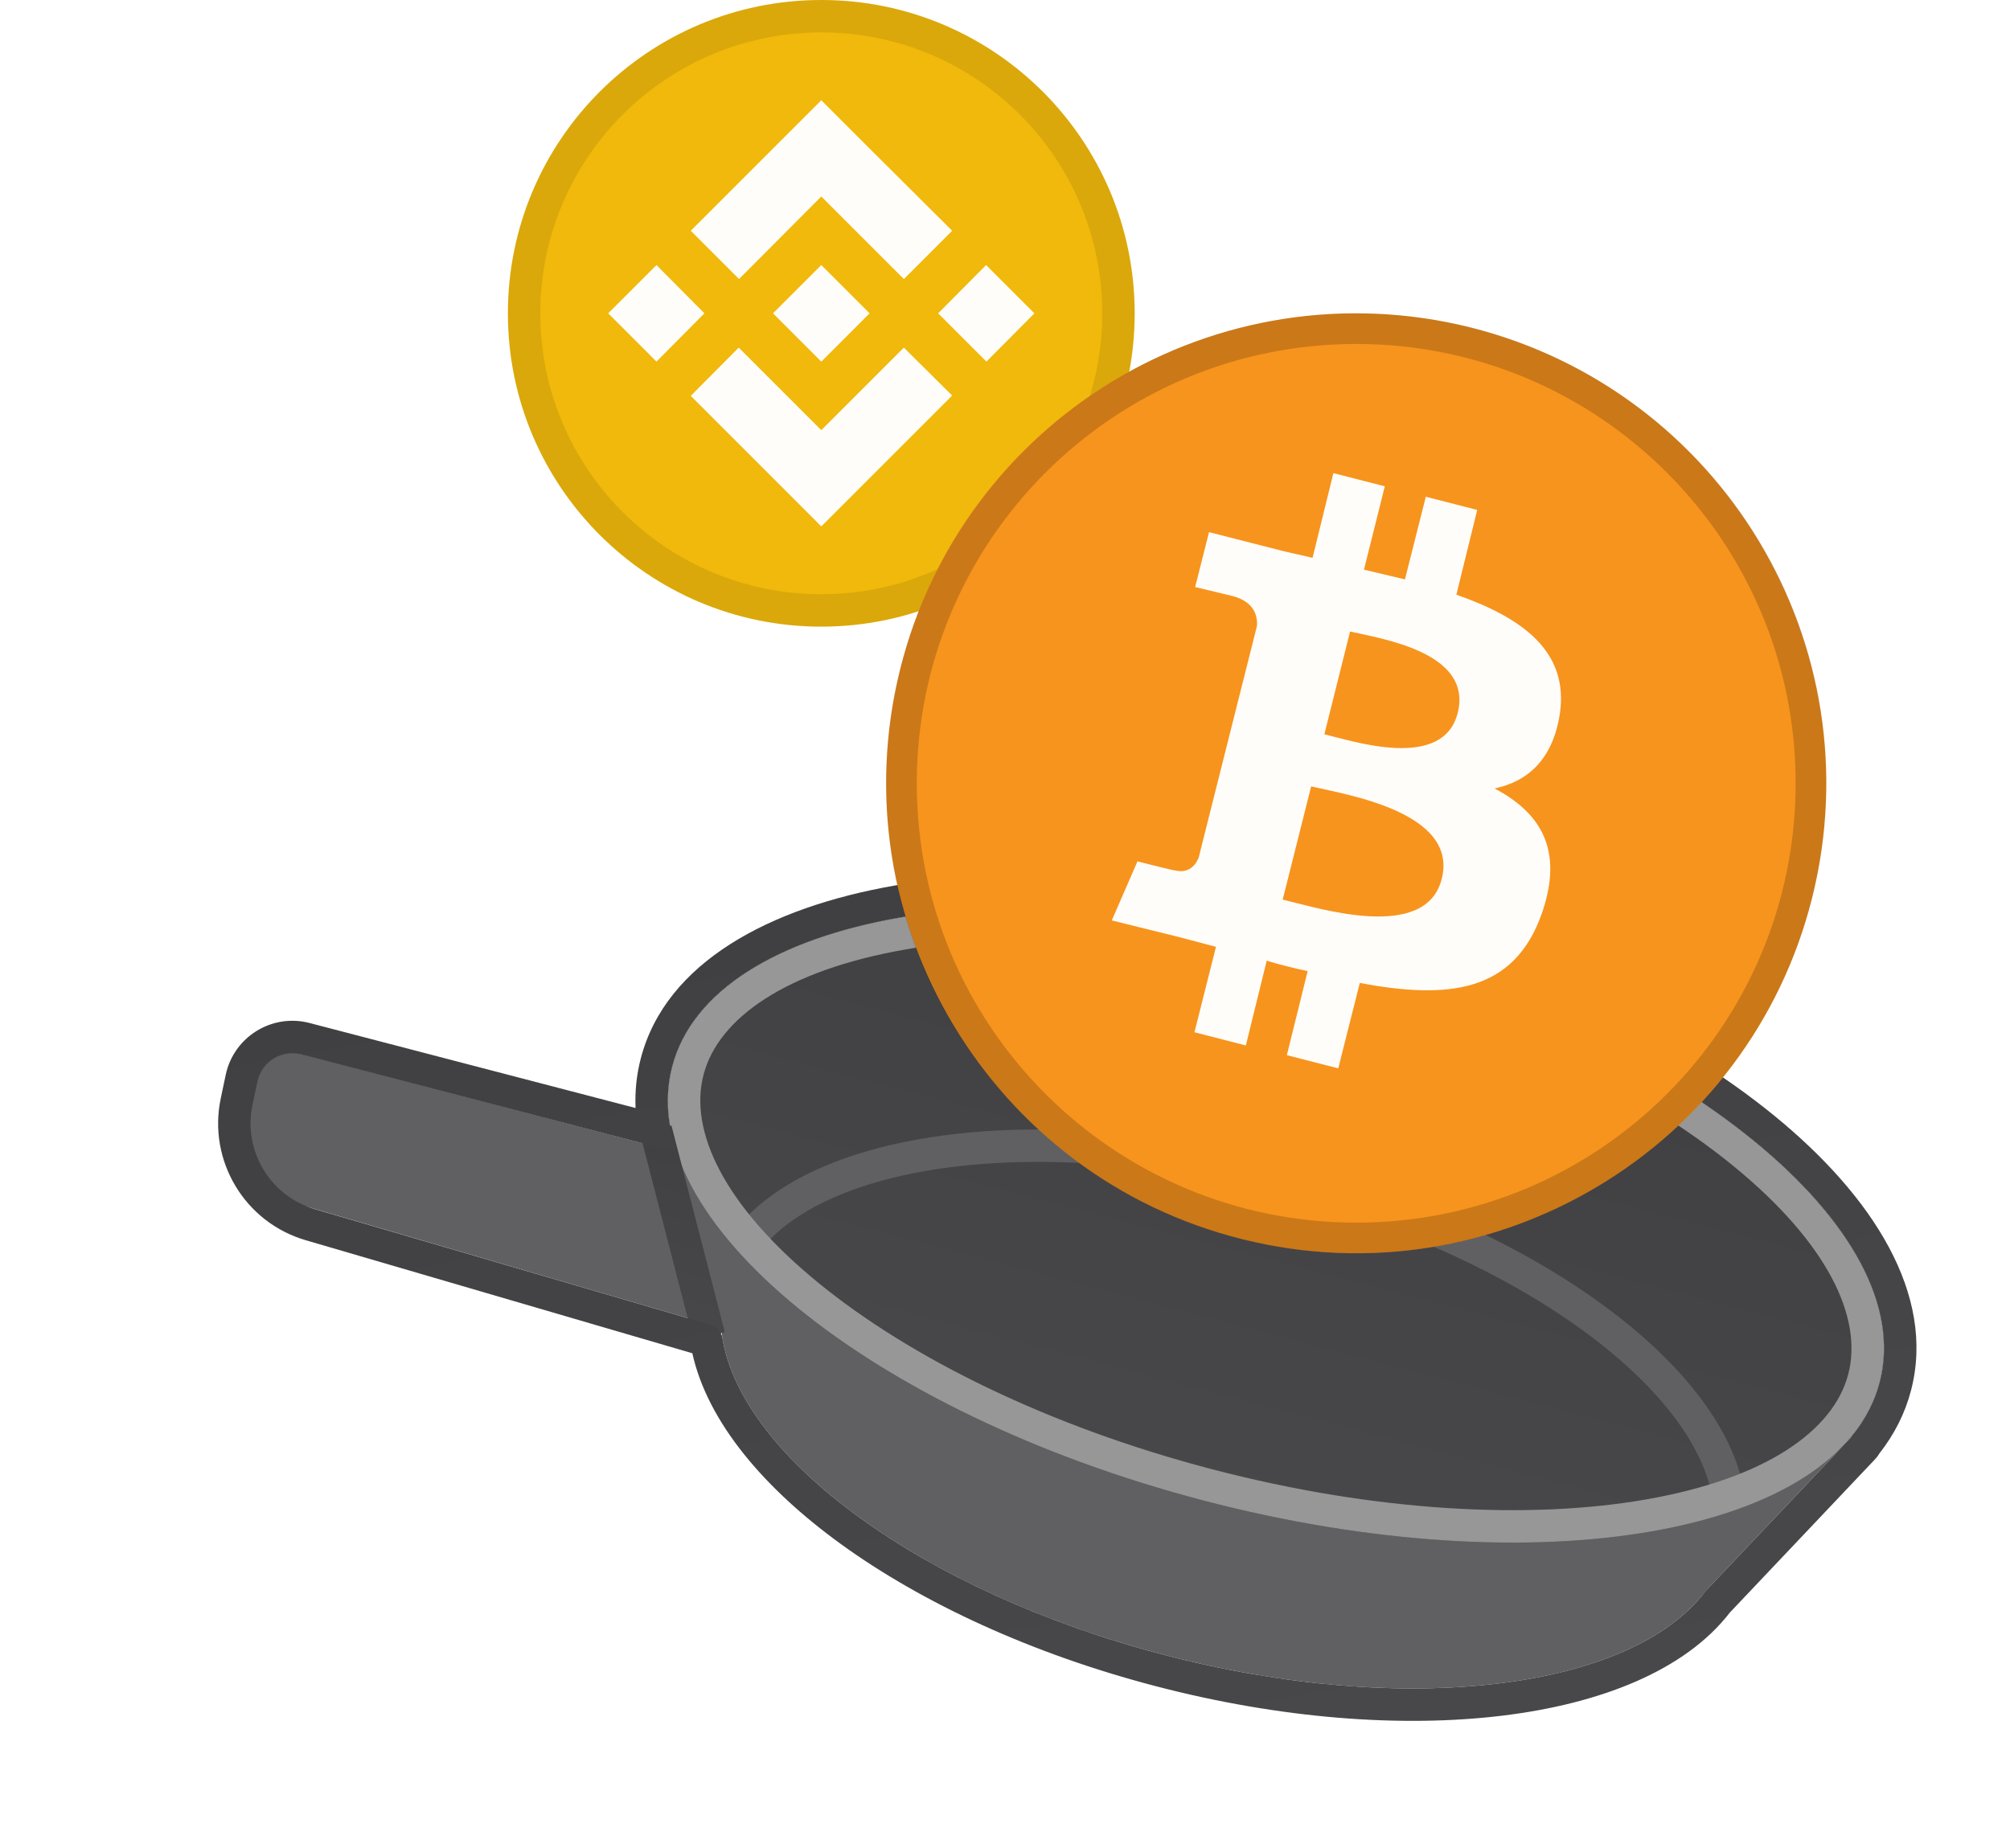
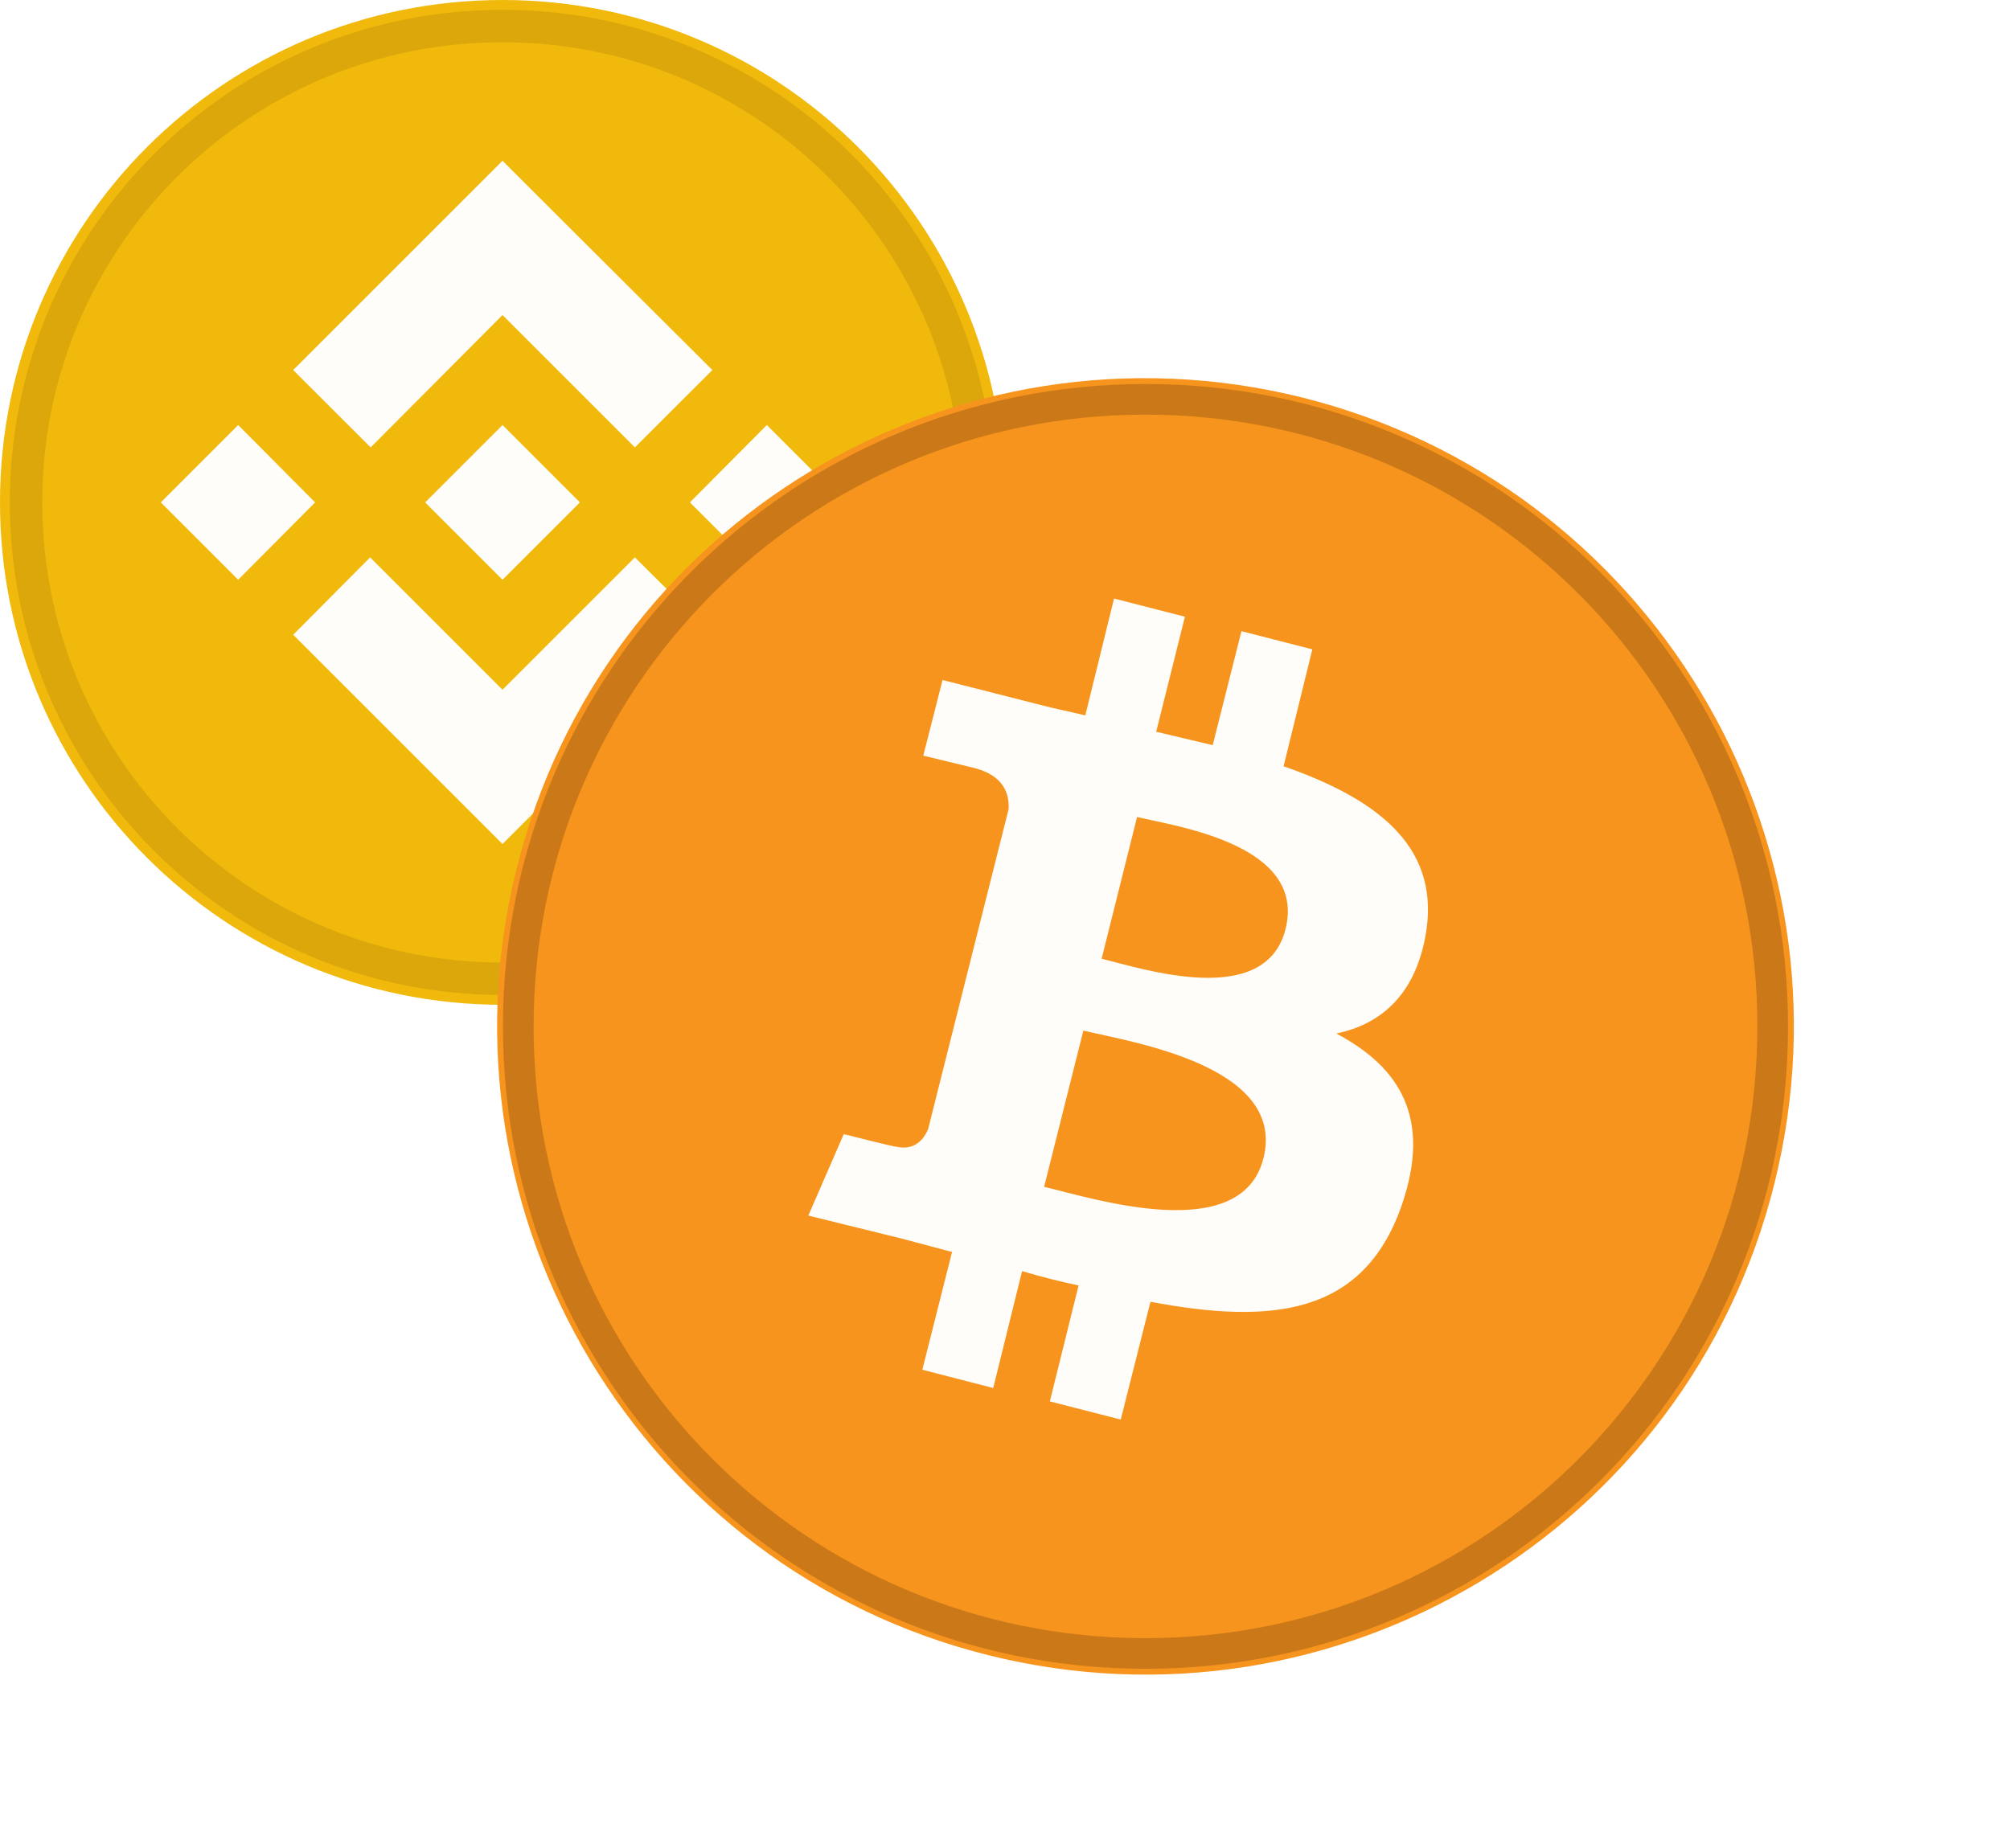
- <svg xmlns="http://www.w3.org/2000/svg" width="186" height="171" fill="none">
-   <g fill="#606063">
-     <path d="M67.045 119.028c-3.178 12.144 15 27.421 40.602 34.121s48.934 2.287 52.112-9.858-15-27.421-40.602-34.122-48.934-2.286-52.112 9.859z" />
-     <path d="M155.924 149.273l15.422-16.285-109.354-28.619 5.721 21.818 88.211 23.086z" />
-     <path d="M68.934 108.293L27.073 97.338c-1.815-.475-3.66.654-4.063 2.486l-.468 2.129a8.26 8.26 0 0 0 5.746 9.7l41.812 12.239-1.166-15.599z" />
+ <svg xmlns="http://www.w3.org/2000/svg" viewBox="0 0 186 171" width="186" height="171">
+   <style>
+ 		tspan { white-space:pre }
+ 		.shp0 { fill: #f0b90b } 
+ 		.shp1 { fill: #fffdfa } 
+ 		.shp2 { opacity: 0.102;mix-blend-mode: multiply;fill: none;stroke: #191326;stroke-width: 3 } 
+ 		.shp3 { fill: #f7941d } 
+ 		.shp4 { opacity: 0.2;mix-blend-mode: multiply;fill: none;stroke: #191326;stroke-width: 2.837 } 
+ 	</style>
+   <g id="BNB">
+     <path id="Layer" class="shp0" d="M46.5 93C20.79 93 0 72.21 0 46.5C0 20.79 20.79 0 46.5 0C72.21 0 93 20.79 93 46.5C93 72.21 72.21 93 46.5 93Z" />
+     <path id="Layer" fill-rule="evenodd" class="shp1" d="M29.16 46.5L22.04 53.66L14.88 46.5L22.04 39.34L29.16 46.5ZM34.3 41.41L27.13 34.25L46.5 14.88L53.67 22.04L65.92 34.25L58.75 41.41L46.5 29.16L34.3 41.41ZM78.12 46.5L71.01 53.66L63.84 46.5L70.96 39.34L78.12 46.5ZM58.75 51.59L65.92 58.7L46.5 78.12L27.13 58.75L34.25 51.59L46.5 63.84L58.75 51.59ZM46.5 53.66L39.34 46.5L46.5 39.34L53.66 46.5L46.5 53.66Z" />
+     <path id="Layer" class="shp2" d="M46.5 90.59C22.12 90.59 2.41 70.88 2.41 46.5C2.41 22.12 22.12 2.41 46.5 2.41C70.88 2.41 90.59 22.12 90.59 46.5C90.59 70.88 70.88 90.59 46.5 90.59Z" />
  </g>
-   <path fill="url(#A)" d="M62.203 98.71c-3.694 14.114 18.324 32.101 49.178 40.176s58.86 3.178 62.554-10.936-18.324-32.101-49.178-40.176-58.861-3.179-62.554 10.935z" />
-   <g fill-rule="evenodd">
-     <path fill="#606063" d="M146.673 123.286c7.098 5.22 11.246 10.866 11.865 15.871l2.978-.368c-.772-6.238-5.737-12.531-13.066-17.92-7.389-5.435-17.439-10.148-28.913-13.151s-22.544-3.817-31.649-2.699c-9.029 1.109-16.44 4.163-20.168 9.223l2.415 1.779c2.992-4.06 9.373-6.95 18.119-8.024 8.67-1.064 19.354-.299 30.523 2.624s20.859 7.49 27.896 12.665z" />
-     <path fill="#979797" d="M75.734 118.739c-8.721-7.124-11.998-14.041-10.629-19.27s7.614-9.654 18.706-11.593c10.807-1.889 25.078-1.154 40.186 2.8s27.911 10.304 36.406 17.245c8.721 7.124 11.998 14.041 10.63 19.27s-7.614 9.653-18.707 11.593c-10.806 1.889-25.078 1.153-40.186-2.8s-27.91-10.304-36.406-17.245zm35.647 20.147c-30.854-8.075-52.872-26.062-49.178-40.176s31.7-19.01 62.554-10.935 52.872 26.062 49.178 40.176-31.7 19.01-62.554 10.936z" />
-     <path fill="url(#B)" d="M64.167 124.049l-4.937-19.123 2.905-.75 4.937 19.123-2.905.75z" />
-     <path fill="url(#C)" d="M62.469 106.189l-.128-.443-.202-.817-.142-.54c.022-.012.03-.019.028-.027l-.004-.025-.12-.794-.022-.191c-.072-.663-.096-1.321-.071-1.974.035-.903.166-1.793.395-2.668 3.694-14.114 31.7-19.01 62.555-10.936s52.872 26.062 49.178 40.176a12.4 12.4 0 0 1-.963 2.519 13.7 13.7 0 0 1-1.635 2.476l-.016.019c.011.02.014.025.015.029l-.611.651-12.932 13.655c-6.807 9.031-27.596 11.752-50.146 5.85-22.302-5.837-38.971-18.182-40.797-29.295-.093-.569-.484-1.054-1.037-1.215L29.127 111.91a8.26 8.26 0 0 1-5.762-9.635l.459-2.172c.39-1.845 2.242-2.99 4.066-2.514l34.249 8.931a.27.27 0 0 0 .331-.331zm-3.657-3.636c-.064-1.544.091-3.085.488-4.603 2.325-8.885 11.93-13.965 23.478-15.984 11.834-2.069 26.992-1.215 42.738 2.906s29.38 10.802 38.683 18.402c9.078 7.417 14.963 16.551 12.638 25.436-.557 2.129-1.552 4.064-2.901 5.789a3.08 3.08 0 0 1-.425.566l-13.429 14.181c-4.171 5.406-12.026 8.46-21.098 9.556-9.3 1.124-20.517.28-32.096-2.751-11.453-2.997-21.548-7.685-29.079-13.141-7.079-5.13-12.321-11.262-13.743-17.657l-35.782-10.464a11.26 11.26 0 0 1-7.855-13.134l.459-2.173c.744-3.519 4.277-5.704 7.758-4.796l30.165 7.867z" />
+   <g id="btcb">
+     <path id="Layer" class="shp3" d="M164.21 109.5C156.23 141.69 123.6 161.2 91.5 153.21C59.4 145.23 39.8 112.6 47.78 80.5C55.76 48.31 88.31 28.8 120.5 36.79C152.69 44.85 172.2 77.4 164.21 109.5L164.21 109.5Z" />
+     <path id="Layer" fill-rule="evenodd" class="shp1" d="M132 86.08C131.11 91.93 127.92 94.77 123.66 95.66C129.51 98.76 132.53 103.46 129.69 111.62C126.14 121.73 117.72 122.61 106.46 120.49L103.71 131.39L97.15 129.71L99.81 118.98C98.12 118.62 96.35 118.18 94.58 117.65L91.91 128.47L85.35 126.78L88.1 115.88L83.4 114.63L74.8 112.51L78.08 104.97C78.08 104.97 82.96 106.21 82.87 106.12C84.73 106.57 85.53 105.32 85.88 104.53L90.23 87.23L93.33 74.91C93.42 73.49 92.89 71.81 90.23 71.1L85.44 69.94L87.22 62.94L96.26 65.24C97.59 65.6 99.01 65.86 100.43 66.22L103.09 55.4L109.65 57.08L106.99 67.73L112.22 68.97L114.88 58.42L121.44 60.1L118.78 70.92C127.12 73.84 133.15 78.1 132 86.08L132 86.08ZM90.94 87.41C90.76 87.32 90.5 87.32 90.23 87.23C90.41 87.32 90.67 87.32 90.94 87.41ZM100.25 95.39L96.62 109.85C101.14 110.91 114.88 115.35 116.92 107.19C119.05 98.67 104.77 96.46 100.25 95.39ZM105.22 75.62L101.94 88.74C105.66 89.63 117.1 93.44 118.96 85.99C120.91 78.19 108.94 76.5 105.22 75.62Z" />
+     <path id="Layer" class="shp4" d="M106 153.04C73.9 153.04 47.96 127.1 47.96 95C47.96 62.9 73.9 36.96 106 36.96C138.1 36.96 164.04 62.9 164.04 95C164.04 127.1 138.1 153.04 106 153.04Z" />
  </g>
-   <circle cx="76" cy="29" r="29" fill="#f0b90b" />
-   <path fill="#fffdfa" d="M65.185 29l-4.437 4.468L56.28 29l4.468-4.468L65.185 29zM76 18.185l7.642 7.642 4.468-4.468-7.641-7.611L76 9.28 63.921 21.358l4.468 4.468L76 18.185zm15.252 6.347L86.815 29l4.468 4.468L95.72 29l-4.468-4.468zM76 39.815l-7.641-7.642-4.437 4.468L76 48.72l12.109-12.109-4.468-4.437L76 39.815zm0-6.347L80.468 29 76 24.532 71.532 29 76 33.468z" />
-   <circle cx="76" cy="29" r="27.5" stroke="#191326" stroke-width="3" opacity=".1" style="mix-blend-mode:multiply" />
-   <path fill="#f7941d" d="M167.705 83.011c-5.786 23.337-29.445 37.48-52.718 31.694S77.505 85.261 83.291 61.989c5.786-23.337 29.381-37.48 52.719-31.694 23.337 5.85 37.481 29.444 31.695 52.716z" />
-   <path fill="#fffdfa" d="M144.348 66.034c.835-5.786-3.536-8.872-9.58-10.993l1.929-7.843-4.758-1.221-1.928 7.65-3.793-.9 1.928-7.715-4.757-1.221-1.929 7.843c-1.029-.257-2.057-.45-3.022-.707l-6.557-1.672-1.286 5.079 3.472.836c1.928.514 2.314 1.736 2.25 2.764l-2.25 8.936c.128.064.321.064.514.129-.129-.064-.322-.064-.514-.129l-3.151 12.536c-.257.579-.835 1.479-2.186 1.157.065.064-3.471-.836-3.471-.836l-2.379 5.465 6.236 1.543 3.408.9-1.993 7.907 4.757 1.221 1.929-7.843c1.286.386 2.571.707 3.793.964l-1.929 7.779 4.758 1.221 1.993-7.907c8.165 1.543 14.272.9 16.844-6.429 2.057-5.915-.129-9.322-4.372-11.572 3.086-.643 5.401-2.7 6.044-6.943zm-10.93 15.301c-1.479 5.915-11.444 2.7-14.722 1.929l2.635-10.479c3.279.771 13.63 2.379 12.087 8.55zm1.479-15.365c-1.35 5.4-9.644 2.636-12.344 1.993l2.379-9.515c2.7.643 11.379 1.864 9.965 7.522z" />
-   <circle cx="125.5" cy="72.5" r="42.082" stroke="#191326" stroke-width="2.837" opacity=".2" style="mix-blend-mode:multiply" />
-   <defs>
-     <linearGradient id="A" x1="124.757" x2="111.381" y1="87.774" y2="138.886" gradientUnits="userSpaceOnUse">
-       <stop stop-color="#404042" />
-       <stop offset="1" stop-color="#48484b" />
-     </linearGradient>
-     <linearGradient id="B" x1="65.567" x2="60.735" y1="105.096" y2="123.129" gradientUnits="userSpaceOnUse">
-       <stop stop-color="#404042" />
-       <stop offset="1" stop-color="#48484b" />
-     </linearGradient>
-     <linearGradient id="C" x1="92.495" x2="108.09" y1="80.169" y2="164.62" gradientUnits="userSpaceOnUse">
-       <stop stop-color="#404042" />
-       <stop offset="1" stop-color="#48484b" />
-     </linearGradient>
-   </defs>
</svg>
